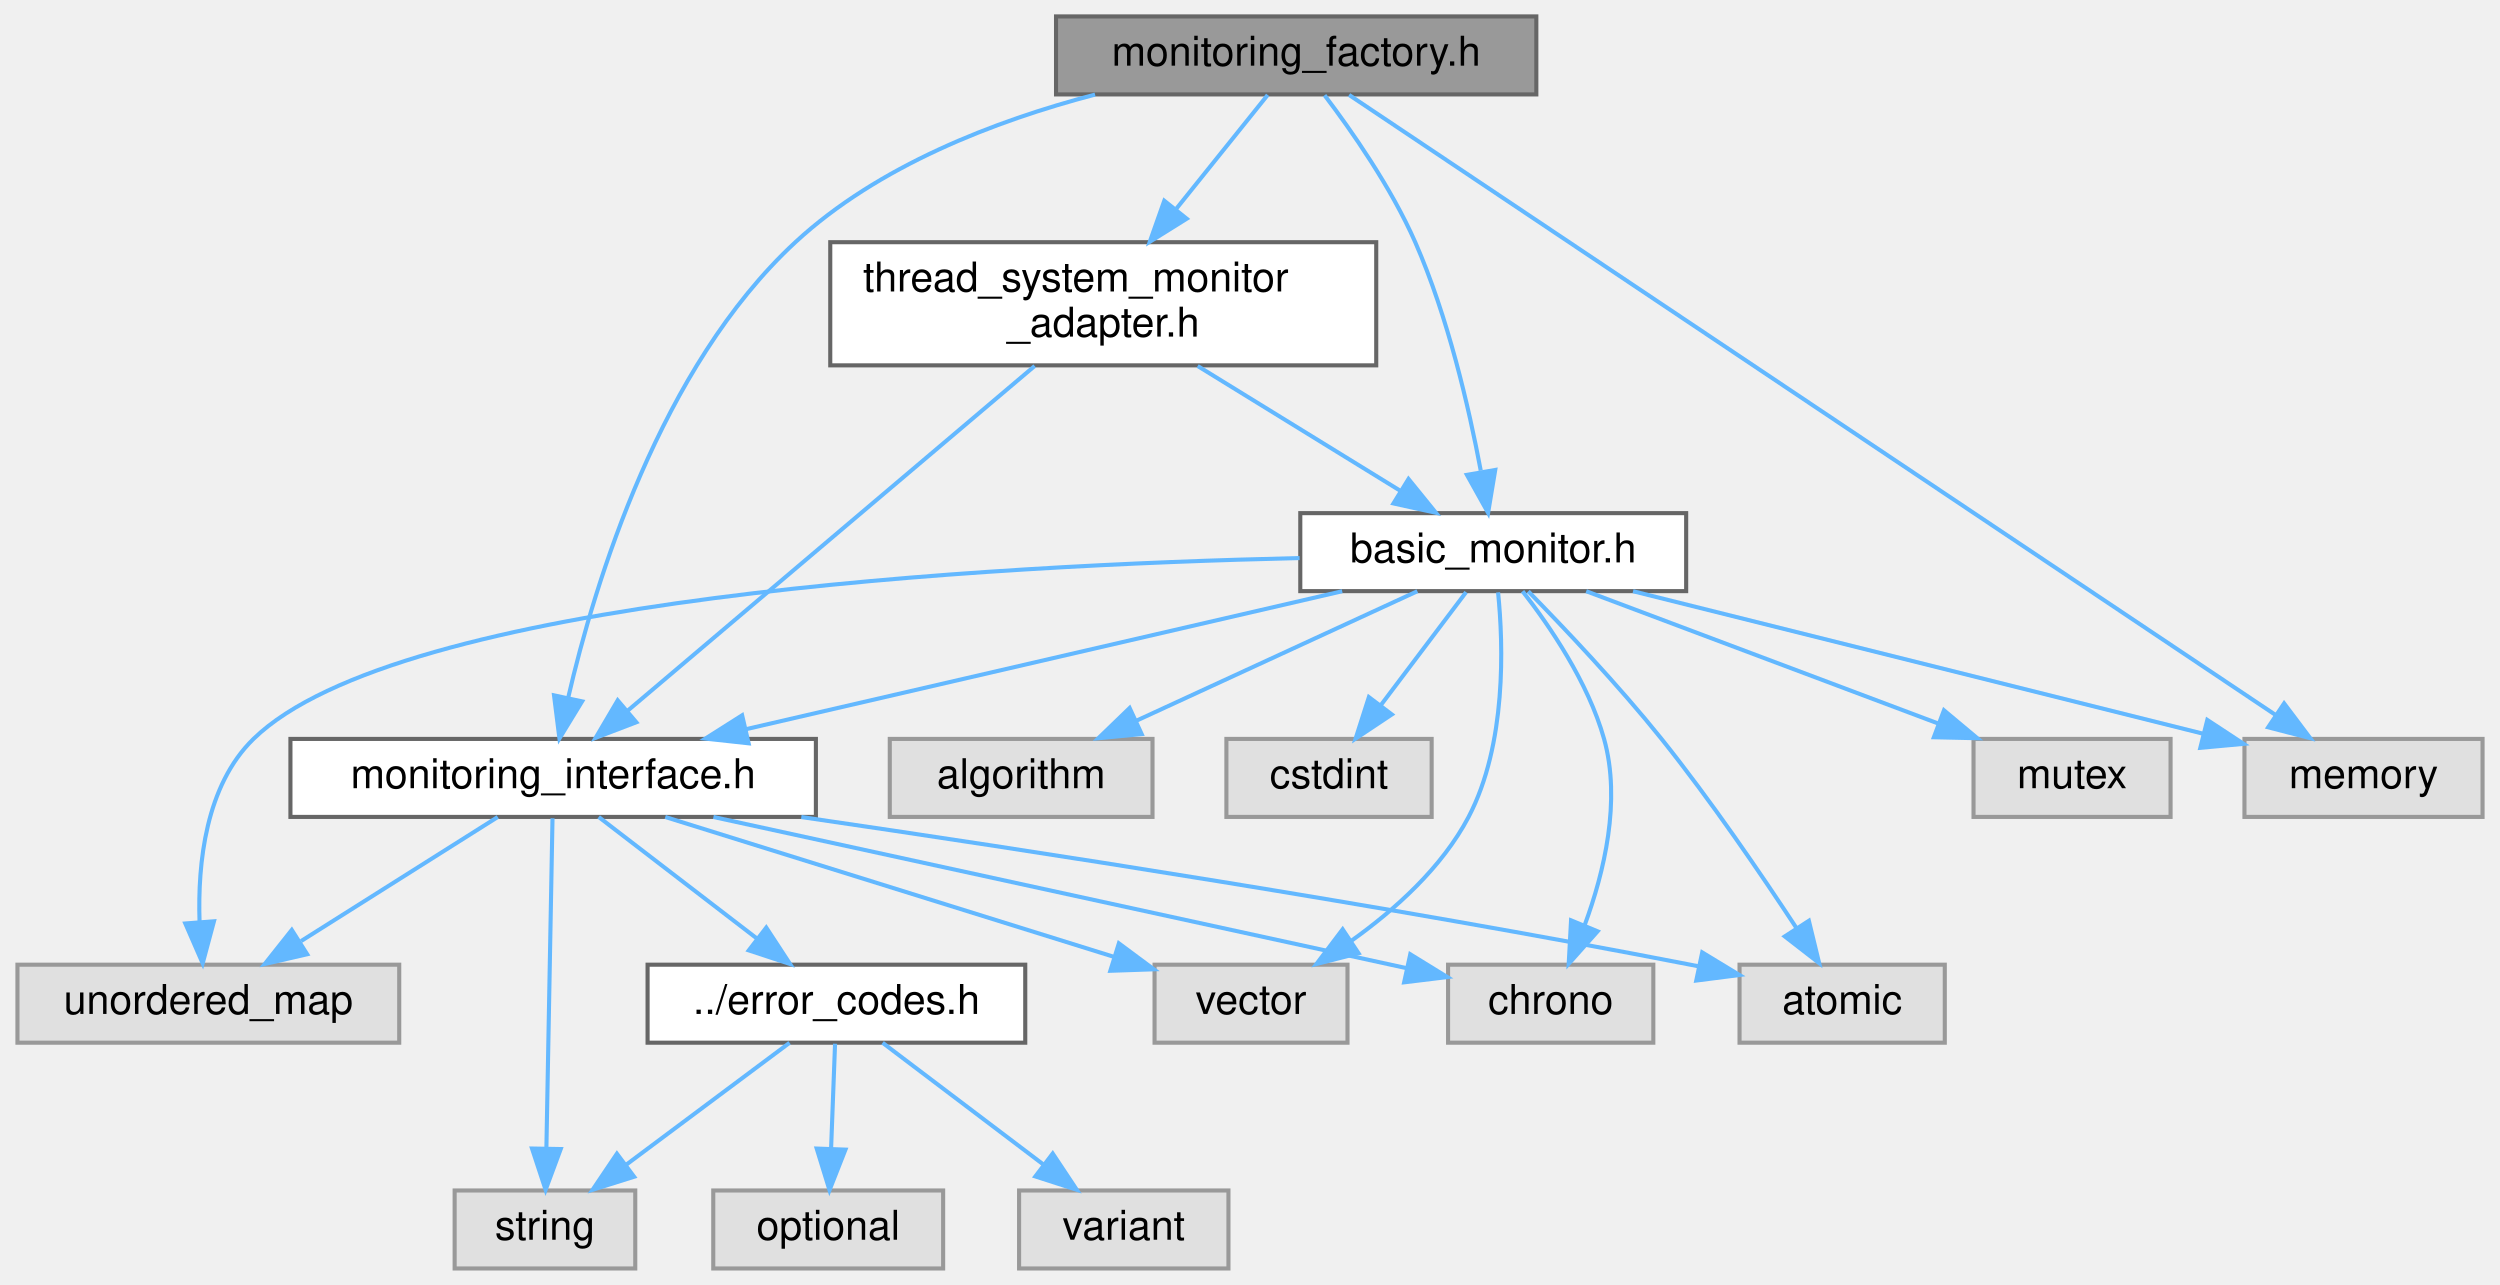
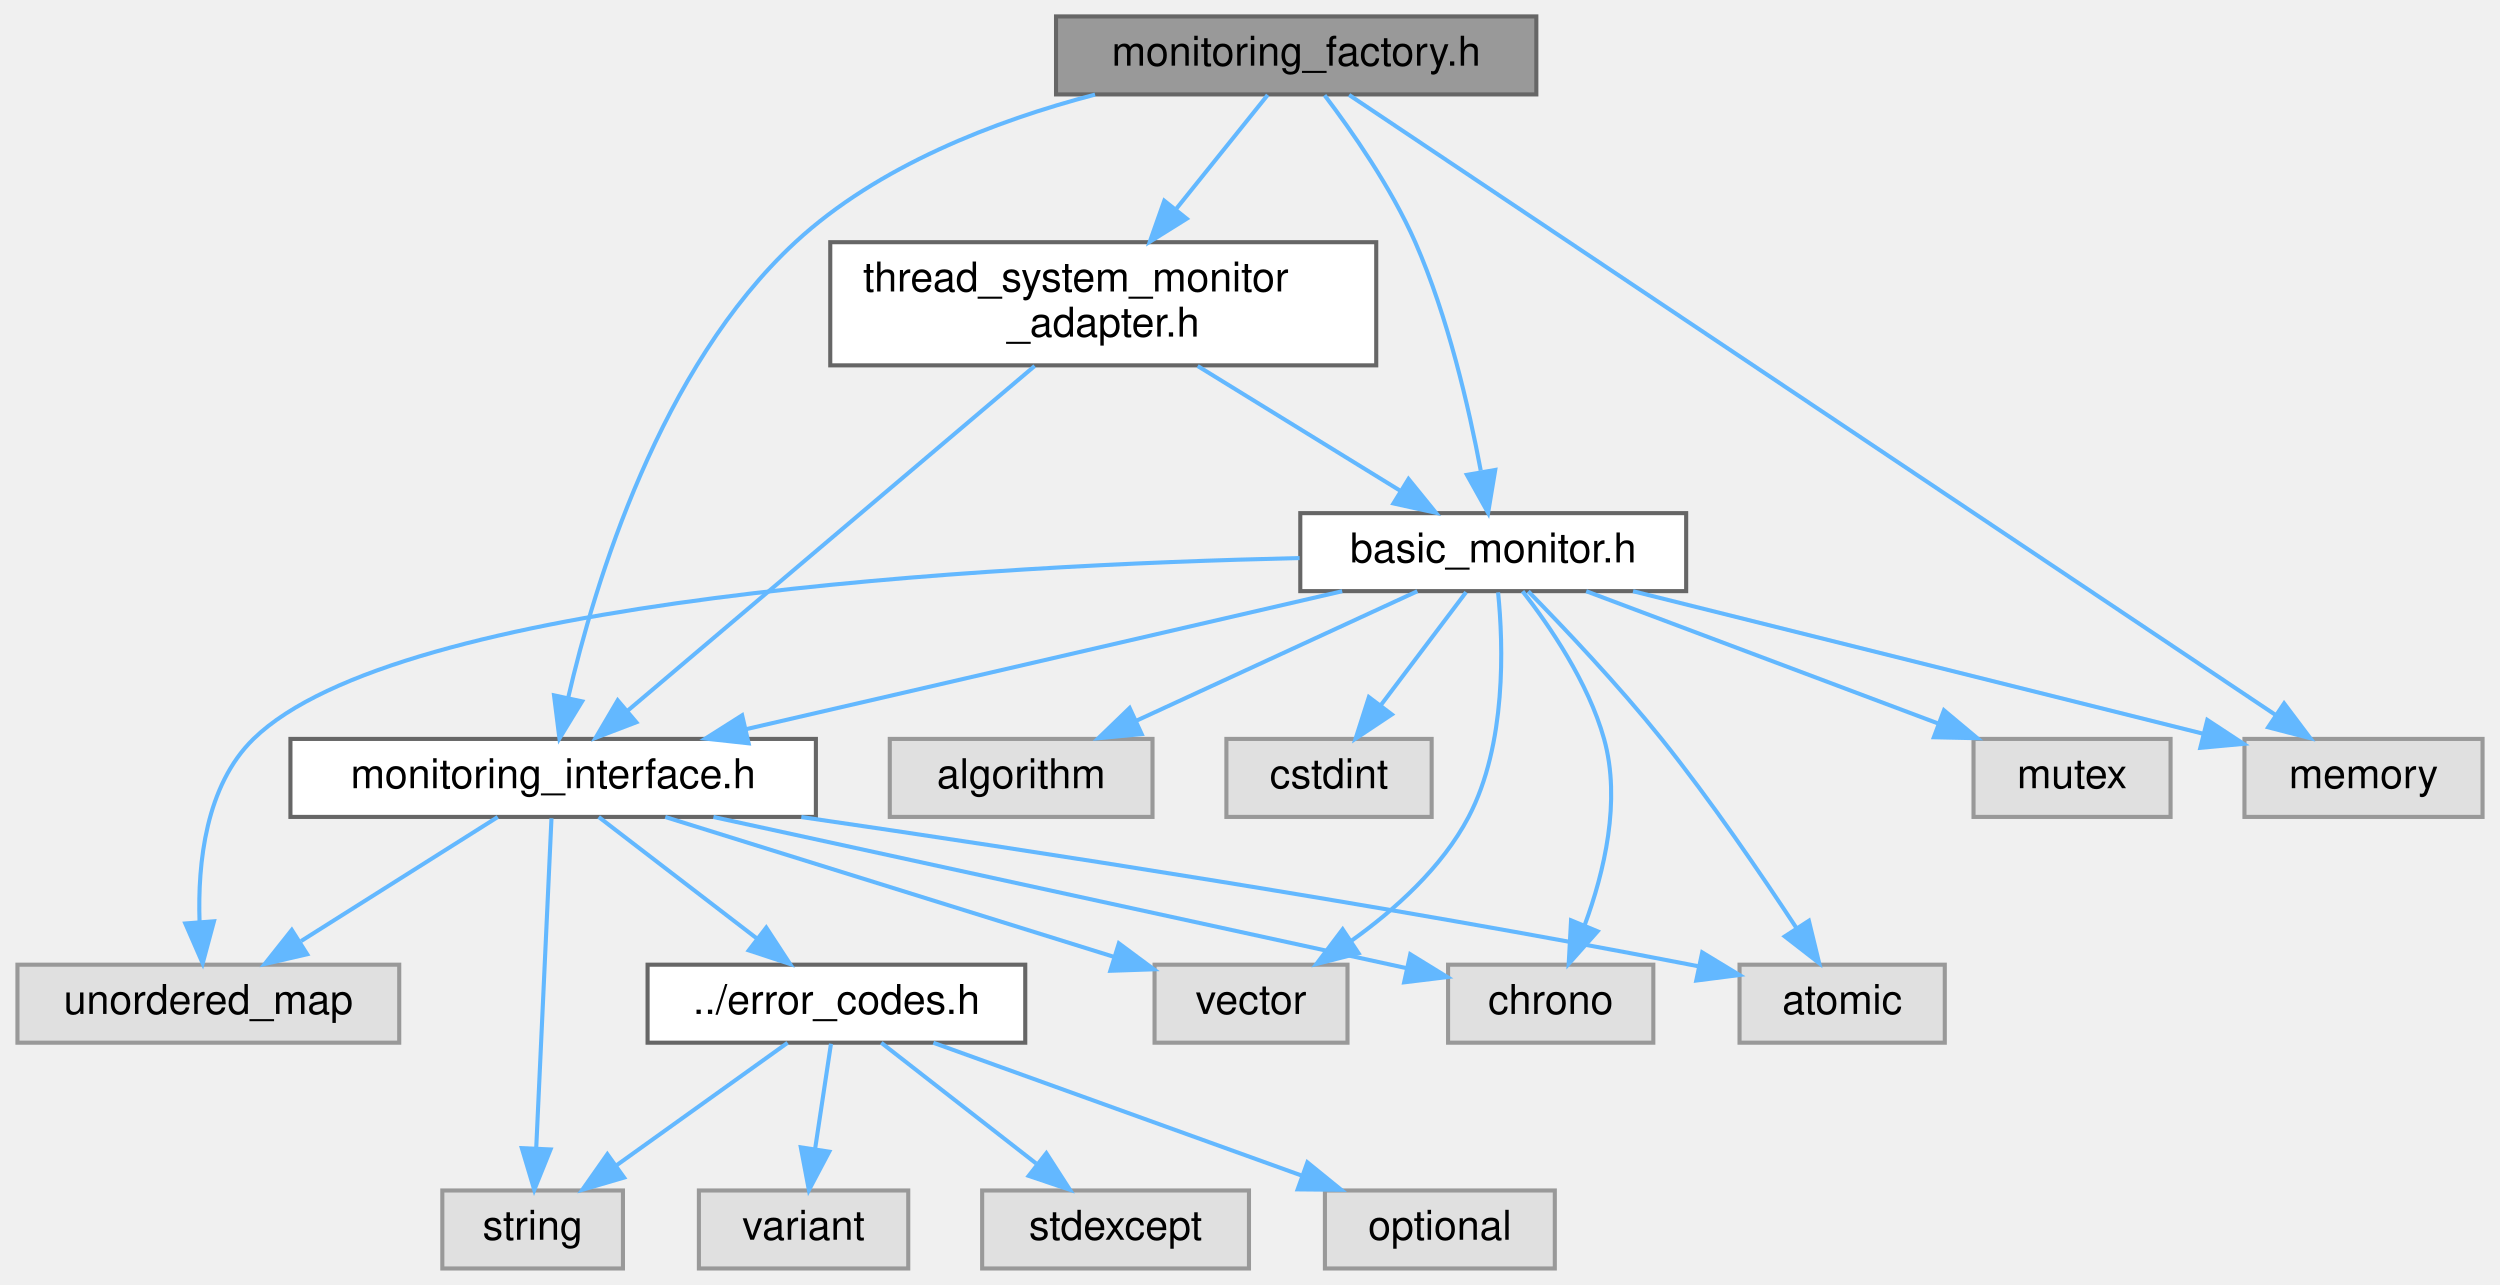
<svg xmlns="http://www.w3.org/2000/svg" xmlns:xlink="http://www.w3.org/1999/xlink" width="609pt" height="313pt" viewBox="0.00 0.00 608.50 313.00">
  <g id="graph0" class="graph" transform="scale(1 1) rotate(0) translate(4 309)">
    <g id="Node000001" class="node">
      <g id="a_Node000001">
        <a xlink:title="Factory for creating appropriate monitoring implementations.">
          <polygon fill="#999999" stroke="#666666" points="370,-305 253,-305 253,-286 370,-286 370,-305" />
          <text text-anchor="middle" x="311.5" y="-293" font-family="Helvetica,sans-Serif" font-size="10.00">monitoring_factory.h</text>
        </a>
      </g>
    </g>
    <g id="Node000002" class="node">
      <g id="a_Node000002">
        <a xlink:href="monitoring__interface_8h.html" target="_top" xlink:title="Abstract interface for monitoring and metrics collection.">
          <polygon fill="white" stroke="#666666" points="194.5,-129 66.5,-129 66.5,-110 194.5,-110 194.5,-129" />
          <text text-anchor="middle" x="130.5" y="-117" font-family="Helvetica,sans-Serif" font-size="10.00">monitoring_interface.h</text>
        </a>
      </g>
    </g>
    <g id="edge1_Node000001_Node000002" class="edge">
      <g id="a_edge1_Node000001_Node000002">
        <a xlink:title=" ">
          <path fill="none" stroke="#63b8ff" d="M262.51,-285.96C238.11,-279.57 209.61,-268.6 189.5,-250 156.51,-219.48 140.61,-166.93 134.17,-139.08" />
          <polygon fill="#63b8ff" stroke="#63b8ff" points="137.55,-138.14 132.03,-129.1 130.71,-139.61 137.55,-138.14" />
        </a>
      </g>
    </g>
-     <g id="Node000011" class="node">
-       <g id="a_Node000011">
+     <g id="Node000012" class="node">
+       <g id="a_Node000012">
        <a xlink:href="basic__monitor_8h.html" target="_top" xlink:title="Basic monitoring implementation with no external dependencies.">
          <polygon fill="white" stroke="#666666" points="406.5,-184 312.5,-184 312.5,-165 406.5,-165 406.5,-184" />
          <text text-anchor="middle" x="359.5" y="-172" font-family="Helvetica,sans-Serif" font-size="10.00">basic_monitor.h</text>
        </a>
      </g>
    </g>
-     <g id="edge11_Node000001_Node000011" class="edge">
-       <g id="a_edge11_Node000001_Node000011">
+     <g id="edge12_Node000001_Node000012" class="edge">
+       <g id="a_edge12_Node000001_Node000012">
        <a xlink:title=" ">
          <path fill="none" stroke="#63b8ff" d="M318.42,-285.79C324.97,-277.17 334.64,-263.34 340.5,-250 348.45,-231.88 353.57,-209.77 356.46,-194.36" />
          <polygon fill="#63b8ff" stroke="#63b8ff" points="359.99,-194.52 358.25,-184.07 353.09,-193.32 359.99,-194.52" />
        </a>
      </g>
    </g>
-     <g id="Node000013" class="node">
-       <g id="a_Node000013">
+     <g id="Node000014" class="node">
+       <g id="a_Node000014">
        <a xlink:title=" ">
          <polygon fill="#e0e0e0" stroke="#999999" points="600.5,-129 542.5,-129 542.5,-110 600.5,-110 600.5,-129" />
          <text text-anchor="middle" x="571.5" y="-117" font-family="Helvetica,sans-Serif" font-size="10.00">memory</text>
        </a>
      </g>
    </g>
-     <g id="edge24_Node000001_Node000013" class="edge">
-       <g id="a_edge24_Node000001_Node000013">
+     <g id="edge25_Node000001_Node000014" class="edge">
+       <g id="a_edge25_Node000001_Node000014">
        <a xlink:title=" ">
          <path fill="none" stroke="#63b8ff" d="M324.39,-285.87C366.15,-257.93 497.99,-169.7 550.05,-134.85" />
          <polygon fill="#63b8ff" stroke="#63b8ff" points="552.16,-137.65 558.53,-129.18 548.27,-131.83 552.16,-137.65" />
        </a>
      </g>
    </g>
-     <g id="Node000016" class="node">
-       <g id="a_Node000016">
+     <g id="Node000017" class="node">
+       <g id="a_Node000017">
        <a xlink:href="thread__system__monitor__adapter_8h.html" target="_top" xlink:title="Adapter for thread_system's monitoring capabilities.">
          <polygon fill="white" stroke="#666666" points="331,-250 198,-250 198,-220 331,-220 331,-250" />
          <text text-anchor="start" x="206" y="-238" font-family="Helvetica,sans-Serif" font-size="10.00">thread_system_monitor</text>
          <text text-anchor="middle" x="264.5" y="-227" font-family="Helvetica,sans-Serif" font-size="10.00">_adapter.h</text>
        </a>
      </g>
    </g>
-     <g id="edge21_Node000001_Node000016" class="edge">
-       <g id="a_edge21_Node000001_Node000016">
+     <g id="edge22_Node000001_Node000017" class="edge">
+       <g id="a_edge22_Node000001_Node000017">
        <a xlink:title=" ">
          <path fill="none" stroke="#63b8ff" d="M304.56,-285.87C298.72,-278.59 290.09,-267.85 282.34,-258.2" />
          <polygon fill="#63b8ff" stroke="#63b8ff" points="284.83,-255.72 275.84,-250.11 279.37,-260.1 284.83,-255.72" />
        </a>
      </g>
    </g>
    <g id="Node000003" class="node">
      <g id="a_Node000003">
        <a xlink:title=" ">
-           <polygon fill="#e0e0e0" stroke="#999999" points="150.5,-19 106.5,-19 106.5,0 150.5,0 150.5,-19" />
-           <text text-anchor="middle" x="128.5" y="-7" font-family="Helvetica,sans-Serif" font-size="10.00">string</text>
+           <polygon fill="#e0e0e0" stroke="#999999" points="147.5,-19 103.5,-19 103.5,0 147.5,0 147.5,-19" />
+           <text text-anchor="middle" x="125.5" y="-7" font-family="Helvetica,sans-Serif" font-size="10.00">string</text>
        </a>
      </g>
    </g>
    <g id="edge2_Node000002_Node000003" class="edge">
      <g id="a_edge2_Node000002_Node000003">
        <a xlink:title=" ">
-           <path fill="none" stroke="#63b8ff" d="M130.34,-109.66C130.01,-92.17 129.28,-52.8 128.85,-29.27" />
-           <polygon fill="#63b8ff" stroke="#63b8ff" points="132.34,-29.09 128.66,-19.16 125.35,-29.22 132.34,-29.09" />
+           <path fill="none" stroke="#63b8ff" d="M130.09,-109.66C129.28,-92.17 127.46,-52.8 126.37,-29.27" />
+           <polygon fill="#63b8ff" stroke="#63b8ff" points="129.86,-28.99 125.9,-19.16 122.87,-29.31 129.86,-28.99" />
        </a>
      </g>
    </g>
    <g id="Node000004" class="node">
      <g id="a_Node000004">
        <a xlink:title=" ">
          <polygon fill="#e0e0e0" stroke="#999999" points="93,-74 0,-74 0,-55 93,-55 93,-74" />
          <text text-anchor="middle" x="46.5" y="-62" font-family="Helvetica,sans-Serif" font-size="10.00">unordered_map</text>
        </a>
      </g>
    </g>
    <g id="edge3_Node000002_Node000004" class="edge">
      <g id="a_edge3_Node000002_Node000004">
        <a xlink:title=" ">
          <path fill="none" stroke="#63b8ff" d="M117,-109.98C104.1,-101.84 84.4,-89.41 69.1,-79.76" />
          <polygon fill="#63b8ff" stroke="#63b8ff" points="70.57,-76.55 60.24,-74.17 66.83,-82.47 70.57,-76.55" />
        </a>
      </g>
    </g>
    <g id="Node000005" class="node">
      <g id="a_Node000005">
        <a xlink:title=" ">
          <polygon fill="#e0e0e0" stroke="#999999" points="324,-74 277,-74 277,-55 324,-55 324,-74" />
          <text text-anchor="middle" x="300.5" y="-62" font-family="Helvetica,sans-Serif" font-size="10.00">vector</text>
        </a>
      </g>
    </g>
    <g id="edge4_Node000002_Node000005" class="edge">
      <g id="a_edge4_Node000002_Node000005">
        <a xlink:title=" ">
          <path fill="none" stroke="#63b8ff" d="M157.81,-109.98C187.54,-100.72 235.09,-85.89 267.04,-75.93" />
          <polygon fill="#63b8ff" stroke="#63b8ff" points="268.31,-79.2 276.82,-72.88 266.23,-72.52 268.31,-79.2" />
        </a>
      </g>
    </g>
    <g id="Node000006" class="node">
      <g id="a_Node000006">
        <a xlink:title=" ">
          <polygon fill="#e0e0e0" stroke="#999999" points="398.5,-74 348.5,-74 348.5,-55 398.5,-55 398.5,-74" />
          <text text-anchor="middle" x="373.5" y="-62" font-family="Helvetica,sans-Serif" font-size="10.00">chrono</text>
        </a>
      </g>
    </g>
    <g id="edge5_Node000002_Node000006" class="edge">
      <g id="a_edge5_Node000002_Node000006">
        <a xlink:title=" ">
          <path fill="none" stroke="#63b8ff" d="M169.54,-109.98C216.22,-99.8 293.63,-82.92 338.46,-73.14" />
          <polygon fill="#63b8ff" stroke="#63b8ff" points="339.29,-76.54 348.31,-70.99 337.8,-69.71 339.29,-76.54" />
        </a>
      </g>
    </g>
    <g id="Node000007" class="node">
      <g id="a_Node000007">
        <a xlink:title=" ">
          <polygon fill="#e0e0e0" stroke="#999999" points="469.5,-74 419.5,-74 419.5,-55 469.5,-55 469.5,-74" />
          <text text-anchor="middle" x="444.5" y="-62" font-family="Helvetica,sans-Serif" font-size="10.00">atomic</text>
        </a>
      </g>
    </g>
    <g id="edge6_Node000002_Node000007" class="edge">
      <g id="a_edge6_Node000002_Node000007">
        <a xlink:title=" ">
          <path fill="none" stroke="#63b8ff" d="M190.95,-109.97C247.21,-101.76 333.28,-88.47 407.5,-74 408.11,-73.88 408.72,-73.76 409.33,-73.64" />
          <polygon fill="#63b8ff" stroke="#63b8ff" points="410.41,-76.99 419.47,-71.49 408.96,-70.14 410.41,-76.99" />
        </a>
      </g>
    </g>
    <g id="Node000008" class="node">
      <g id="a_Node000008">
        <a xlink:href="error__codes_8h.html" target="_top" xlink:title=" ">
          <polygon fill="white" stroke="#666666" points="245.5,-74 153.5,-74 153.5,-55 245.5,-55 245.5,-74" />
          <text text-anchor="middle" x="199.5" y="-62" font-family="Helvetica,sans-Serif" font-size="10.00">../error_codes.h</text>
        </a>
      </g>
    </g>
    <g id="edge7_Node000002_Node000008" class="edge">
      <g id="a_edge7_Node000002_Node000008">
        <a xlink:title=" ">
          <path fill="none" stroke="#63b8ff" d="M141.59,-109.98C151.99,-102 167.76,-89.88 180.22,-80.31" />
          <polygon fill="#63b8ff" stroke="#63b8ff" points="182.41,-83.04 188.21,-74.17 178.15,-77.49 182.41,-83.04" />
        </a>
      </g>
    </g>
    <g id="edge8_Node000008_Node000003" class="edge">
      <g id="a_edge8_Node000008_Node000003">
        <a xlink:title=" ">
-           <path fill="none" stroke="#63b8ff" d="M188.09,-54.98C177.39,-47 161.16,-34.88 148.34,-25.31" />
-           <polygon fill="#63b8ff" stroke="#63b8ff" points="150.22,-22.35 140.11,-19.17 146.03,-27.96 150.22,-22.35" />
+           <path fill="none" stroke="#63b8ff" d="M187.61,-54.98C176.35,-46.92 159.21,-34.65 145.79,-25.03" />
+           <polygon fill="#63b8ff" stroke="#63b8ff" points="147.77,-22.15 137.61,-19.17 143.7,-27.84 147.77,-22.15" />
        </a>
      </g>
    </g>
    <g id="Node000009" class="node">
      <g id="a_Node000009">
        <a xlink:title=" ">
-           <polygon fill="#e0e0e0" stroke="#999999" points="225.5,-19 169.5,-19 169.5,0 225.5,0 225.5,-19" />
-           <text text-anchor="middle" x="197.5" y="-7" font-family="Helvetica,sans-Serif" font-size="10.00">optional</text>
+           <polygon fill="#e0e0e0" stroke="#999999" points="300,-19 235,-19 235,0 300,0 300,-19" />
+           <text text-anchor="middle" x="267.5" y="-7" font-family="Helvetica,sans-Serif" font-size="10.00">stdexcept</text>
        </a>
      </g>
    </g>
    <g id="edge9_Node000008_Node000009" class="edge">
      <g id="a_edge9_Node000008_Node000009">
        <a xlink:title=" ">
-           <path fill="none" stroke="#63b8ff" d="M199.17,-54.75C198.91,-47.8 198.53,-37.85 198.2,-29.13" />
-           <polygon fill="#63b8ff" stroke="#63b8ff" points="201.7,-28.95 197.82,-19.09 194.7,-29.21 201.7,-28.95" />
+           <path fill="none" stroke="#63b8ff" d="M210.43,-54.98C220.58,-47.07 235.92,-35.11 248.15,-25.58" />
+           <polygon fill="#63b8ff" stroke="#63b8ff" points="250.64,-28.08 256.38,-19.17 246.34,-22.56 250.64,-28.08" />
        </a>
      </g>
    </g>
    <g id="Node000010" class="node">
      <g id="a_Node000010">
        <a xlink:title=" ">
-           <polygon fill="#e0e0e0" stroke="#999999" points="295,-19 244,-19 244,0 295,0 295,-19" />
-           <text text-anchor="middle" x="269.5" y="-7" font-family="Helvetica,sans-Serif" font-size="10.00">variant</text>
+           <polygon fill="#e0e0e0" stroke="#999999" points="374.5,-19 318.5,-19 318.5,0 374.5,0 374.5,-19" />
+           <text text-anchor="middle" x="346.5" y="-7" font-family="Helvetica,sans-Serif" font-size="10.00">optional</text>
        </a>
      </g>
    </g>
    <g id="edge10_Node000008_Node000010" class="edge">
      <g id="a_edge10_Node000008_Node000010">
        <a xlink:title=" ">
-           <path fill="none" stroke="#63b8ff" d="M210.75,-54.98C221.3,-47 237.3,-34.88 249.94,-25.31" />
-           <polygon fill="#63b8ff" stroke="#63b8ff" points="252.19,-28 258.05,-19.17 247.96,-22.42 252.19,-28" />
-         </a>
-       </g>
-     </g>
-     <g id="edge12_Node000011_Node000002" class="edge">
-       <g id="a_edge12_Node000011_Node000002">
+           <path fill="none" stroke="#63b8ff" d="M223.12,-54.98C247.4,-46.23 285.45,-32.51 312.87,-22.62" />
+           <polygon fill="#63b8ff" stroke="#63b8ff" points="314.23,-25.85 322.45,-19.17 311.86,-19.27 314.23,-25.85" />
+         </a>
+       </g>
+     </g>
+     <g id="Node000011" class="node">
+       <g id="a_Node000011">
+         <a xlink:title=" ">
+           <polygon fill="#e0e0e0" stroke="#999999" points="217,-19 166,-19 166,0 217,0 217,-19" />
+           <text text-anchor="middle" x="191.5" y="-7" font-family="Helvetica,sans-Serif" font-size="10.00">variant</text>
+         </a>
+       </g>
+     </g>
+     <g id="edge11_Node000008_Node000011" class="edge">
+       <g id="a_edge11_Node000008_Node000011">
+         <a xlink:title=" ">
+           <path fill="none" stroke="#63b8ff" d="M198.18,-54.75C197.13,-47.8 195.63,-37.85 194.31,-29.13" />
+           <polygon fill="#63b8ff" stroke="#63b8ff" points="197.75,-28.45 192.8,-19.09 190.83,-29.5 197.75,-28.45" />
+         </a>
+       </g>
+     </g>
+     <g id="edge13_Node000012_Node000002" class="edge">
+       <g id="a_edge13_Node000012_Node000002">
        <a xlink:title=" ">
          <path fill="none" stroke="#63b8ff" d="M322.71,-164.98C283.26,-155.86 220.52,-141.33 177.52,-131.38" />
          <polygon fill="#63b8ff" stroke="#63b8ff" points="178.11,-127.93 167.58,-129.08 176.53,-134.75 178.11,-127.93" />
        </a>
      </g>
    </g>
-     <g id="edge17_Node000011_Node000004" class="edge">
-       <g id="a_edge17_Node000011_Node000004">
+     <g id="edge18_Node000012_Node000004" class="edge">
+       <g id="a_edge18_Node000012_Node000004">
        <a xlink:title=" ">
          <path fill="none" stroke="#63b8ff" d="M312.33,-173.06C236.61,-171.33 92.84,-163.45 57.5,-129 45.87,-117.66 43.89,-98.76 44.36,-84.52" />
          <polygon fill="#63b8ff" stroke="#63b8ff" points="47.87,-84.57 45.12,-74.33 40.89,-84.04 47.87,-84.57" />
        </a>
      </g>
    </g>
-     <g id="edge16_Node000011_Node000005" class="edge">
-       <g id="a_edge16_Node000011_Node000005">
+     <g id="edge17_Node000012_Node000005" class="edge">
+       <g id="a_edge17_Node000012_Node000005">
        <a xlink:title=" ">
          <path fill="none" stroke="#63b8ff" d="M360.68,-164.7C361.97,-151.87 362.76,-127.65 353.5,-110 347.04,-97.7 335.61,-87.43 325.01,-79.87" />
          <polygon fill="#63b8ff" stroke="#63b8ff" points="326.69,-76.79 316.43,-74.17 322.82,-82.62 326.69,-76.79" />
        </a>
      </g>
    </g>
-     <g id="edge18_Node000011_Node000006" class="edge">
-       <g id="a_edge18_Node000011_Node000006">
+     <g id="edge19_Node000012_Node000006" class="edge">
+       <g id="a_edge19_Node000012_Node000006">
        <a xlink:title=" ">
          <path fill="none" stroke="#63b8ff" d="M366.65,-164.97C373.27,-156.48 382.65,-142.75 386.5,-129 390.71,-113.93 386.51,-96.49 381.8,-83.71" />
          <polygon fill="#63b8ff" stroke="#63b8ff" points="384.93,-82.13 377.89,-74.22 378.46,-84.8 384.93,-82.13" />
        </a>
      </g>
    </g>
-     <g id="edge15_Node000011_Node000007" class="edge">
-       <g id="a_edge15_Node000011_Node000007">
+     <g id="edge16_Node000012_Node000007" class="edge">
+       <g id="a_edge16_Node000012_Node000007">
        <a xlink:title=" ">
          <path fill="none" stroke="#63b8ff" d="M368.04,-164.95C376.6,-156.22 389.99,-142.12 400.5,-129 412.51,-114 424.85,-95.91 433.4,-82.88" />
          <polygon fill="#63b8ff" stroke="#63b8ff" points="436.39,-84.7 438.89,-74.4 430.52,-80.89 436.39,-84.7" />
        </a>
      </g>
    </g>
-     <g id="Node000012" class="node">
-       <g id="a_Node000012">
+     <g id="Node000013" class="node">
+       <g id="a_Node000013">
        <a xlink:title=" ">
          <polygon fill="#e0e0e0" stroke="#999999" points="524.5,-129 476.5,-129 476.5,-110 524.5,-110 524.5,-129" />
          <text text-anchor="middle" x="500.5" y="-117" font-family="Helvetica,sans-Serif" font-size="10.00">mutex</text>
        </a>
      </g>
    </g>
-     <g id="edge13_Node000011_Node000012" class="edge">
-       <g id="a_edge13_Node000011_Node000012">
+     <g id="edge14_Node000012_Node000013" class="edge">
+       <g id="a_edge14_Node000012_Node000013">
        <a xlink:title=" ">
          <path fill="none" stroke="#63b8ff" d="M382.15,-164.98C405.35,-156.27 441.62,-142.63 467.9,-132.75" />
          <polygon fill="#63b8ff" stroke="#63b8ff" points="469.3,-135.97 477.43,-129.17 466.84,-129.41 469.3,-135.97" />
        </a>
      </g>
    </g>
-     <g id="edge14_Node000011_Node000013" class="edge">
-       <g id="a_edge14_Node000011_Node000013">
+     <g id="edge15_Node000012_Node000014" class="edge">
+       <g id="a_edge15_Node000012_Node000014">
        <a xlink:title=" ">
          <path fill="none" stroke="#63b8ff" d="M393.56,-164.98C431.46,-155.51 492.6,-140.23 532.42,-130.27" />
          <polygon fill="#63b8ff" stroke="#63b8ff" points="533.45,-133.62 542.3,-127.8 531.75,-126.83 533.45,-133.62" />
        </a>
      </g>
    </g>
-     <g id="Node000014" class="node">
-       <g id="a_Node000014">
+     <g id="Node000015" class="node">
+       <g id="a_Node000015">
        <a xlink:title=" ">
          <polygon fill="#e0e0e0" stroke="#999999" points="276.5,-129 212.5,-129 212.5,-110 276.5,-110 276.5,-129" />
          <text text-anchor="middle" x="244.5" y="-117" font-family="Helvetica,sans-Serif" font-size="10.00">algorithm</text>
        </a>
      </g>
    </g>
-     <g id="edge19_Node000011_Node000014" class="edge">
-       <g id="a_edge19_Node000011_Node000014">
+     <g id="edge20_Node000012_Node000015" class="edge">
+       <g id="a_edge20_Node000012_Node000015">
        <a xlink:title=" ">
          <path fill="none" stroke="#63b8ff" d="M341.02,-164.98C322.52,-156.46 293.82,-143.23 272.52,-133.41" />
          <polygon fill="#63b8ff" stroke="#63b8ff" points="273.86,-130.18 263.31,-129.17 270.93,-136.53 273.86,-130.18" />
        </a>
      </g>
    </g>
-     <g id="Node000015" class="node">
-       <g id="a_Node000015">
+     <g id="Node000016" class="node">
+       <g id="a_Node000016">
        <a xlink:title=" ">
          <polygon fill="#e0e0e0" stroke="#999999" points="344.5,-129 294.5,-129 294.5,-110 344.5,-110 344.5,-129" />
          <text text-anchor="middle" x="319.5" y="-117" font-family="Helvetica,sans-Serif" font-size="10.00">cstdint</text>
        </a>
      </g>
    </g>
-     <g id="edge20_Node000011_Node000015" class="edge">
-       <g id="a_edge20_Node000011_Node000015">
+     <g id="edge21_Node000012_Node000016" class="edge">
+       <g id="a_edge21_Node000012_Node000016">
        <a xlink:title=" ">
          <path fill="none" stroke="#63b8ff" d="M352.89,-164.75C347.24,-157.26 338.96,-146.28 332.05,-137.13" />
          <polygon fill="#63b8ff" stroke="#63b8ff" points="334.8,-134.96 325.98,-129.09 329.21,-139.18 334.8,-134.96" />
        </a>
      </g>
    </g>
-     <g id="edge22_Node000016_Node000002" class="edge">
-       <g id="a_edge22_Node000016_Node000002">
+     <g id="edge23_Node000017_Node000002" class="edge">
+       <g id="a_edge23_Node000017_Node000002">
        <a xlink:title=" ">
          <path fill="none" stroke="#63b8ff" d="M247.8,-219.85C222.48,-198.41 174.56,-157.82 148.49,-135.74" />
          <polygon fill="#63b8ff" stroke="#63b8ff" points="150.75,-133.06 140.85,-129.27 146.22,-138.4 150.75,-133.06" />
        </a>
      </g>
    </g>
-     <g id="edge23_Node000016_Node000011" class="edge">
-       <g id="a_edge23_Node000016_Node000011">
+     <g id="edge24_Node000017_Node000012" class="edge">
+       <g id="a_edge24_Node000017_Node000012">
        <a xlink:title=" ">
          <path fill="none" stroke="#63b8ff" d="M287.5,-219.84C302.5,-210.6 322,-198.59 336.93,-189.4" />
          <polygon fill="#63b8ff" stroke="#63b8ff" points="338.86,-192.32 345.54,-184.09 335.19,-186.36 338.86,-192.32" />
        </a>
      </g>
    </g>
  </g>
</svg>
